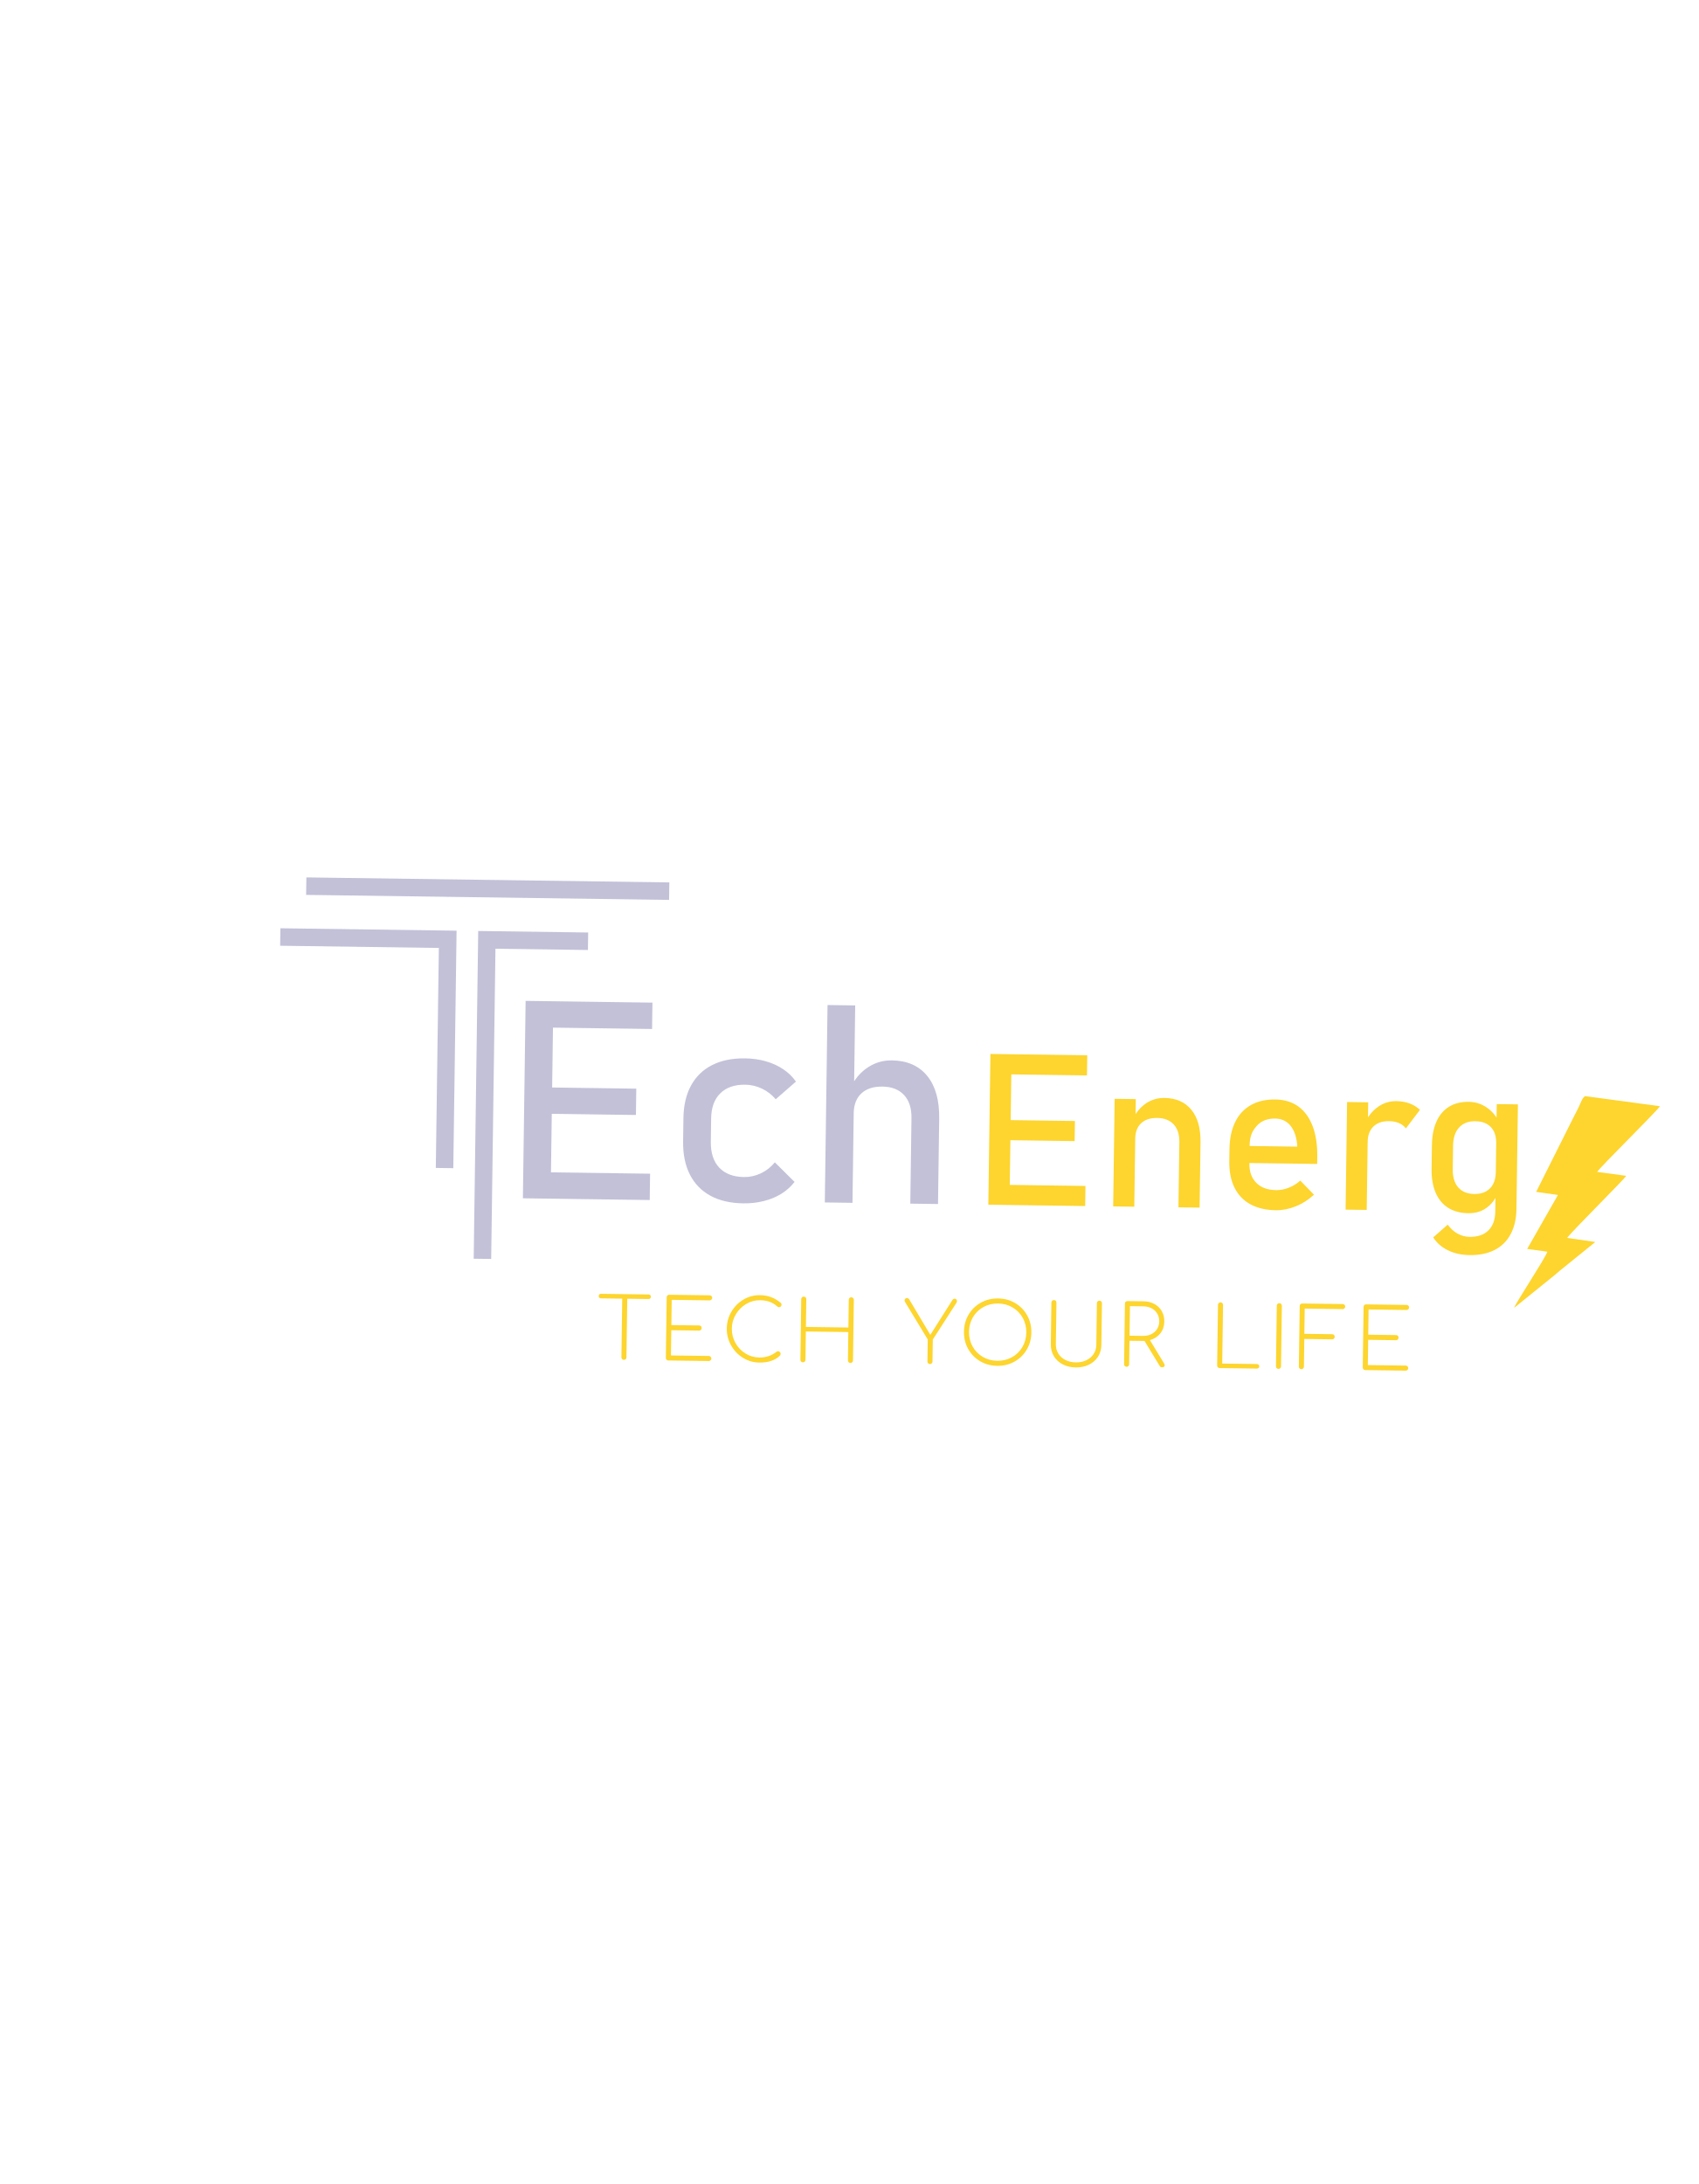
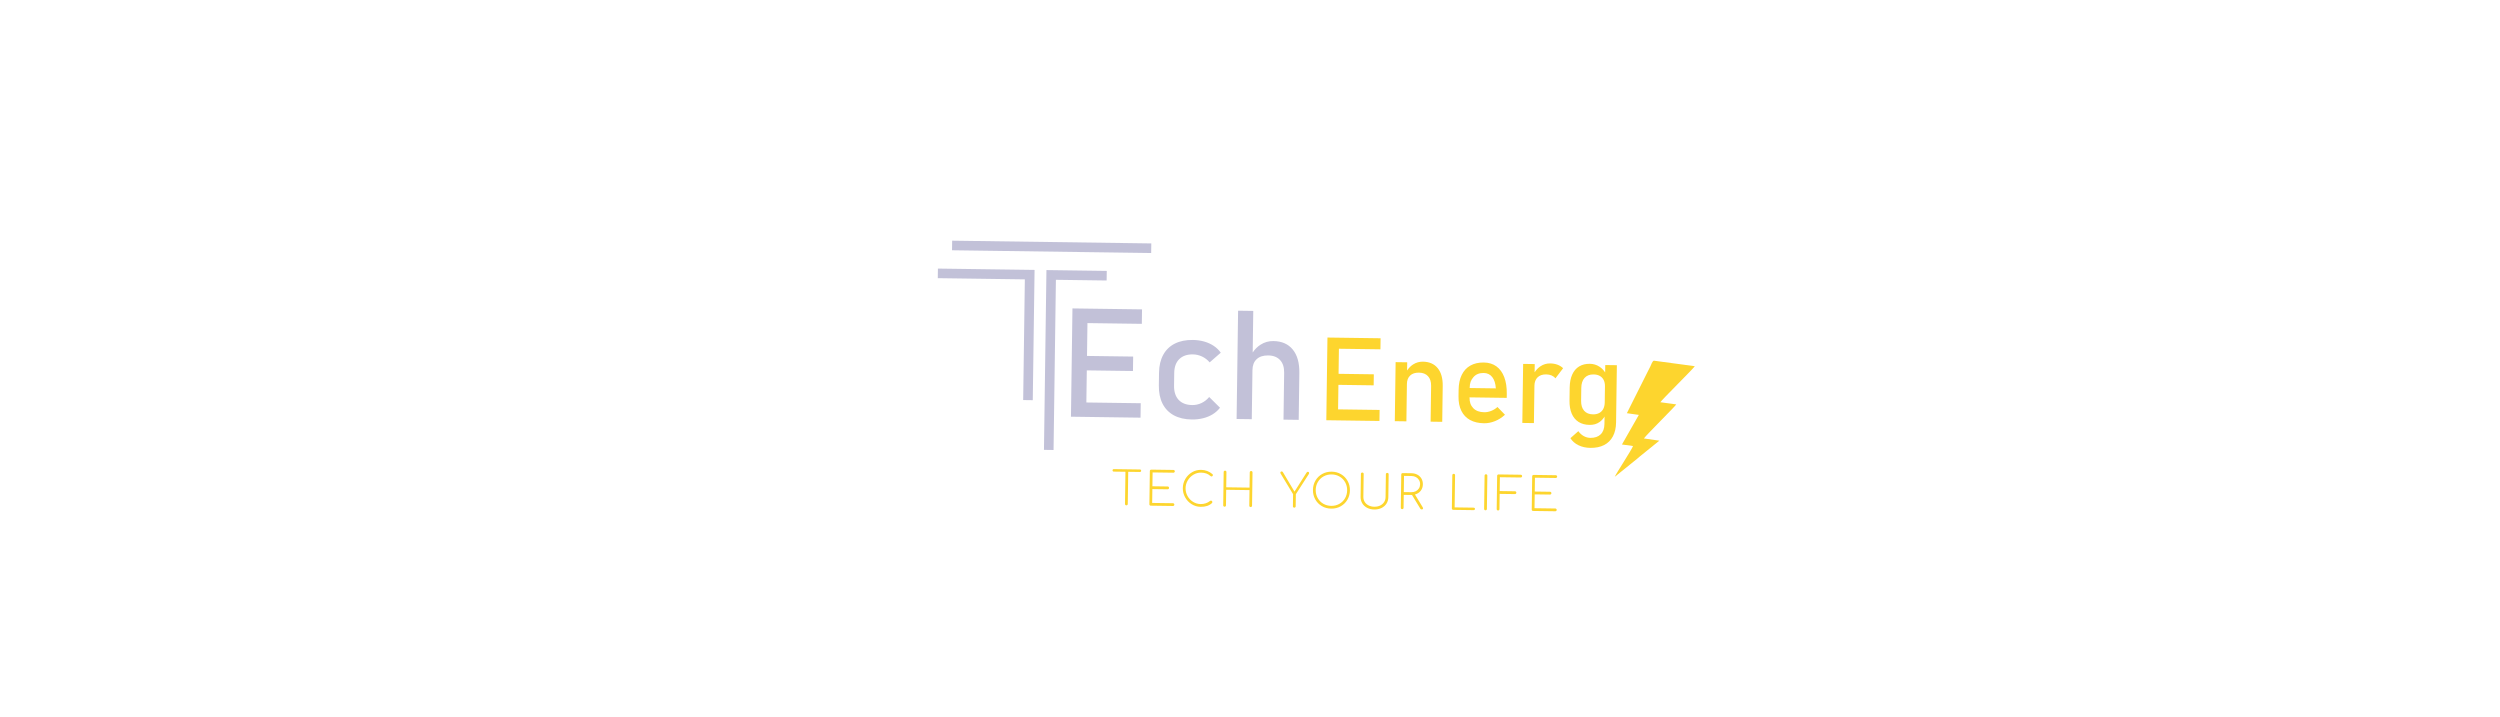
- <svg xmlns="http://www.w3.org/2000/svg" xml:space="preserve" width="700.686mm" height="900.903mm" version="1.1" style="shape-rendering:geometricPrecision; text-rendering:geometricPrecision; image-rendering:optimizeQuality; fill-rule:evenodd; clip-rule:evenodd" viewBox="0 0 26000.6 20000.28">
+ <svg xmlns="http://www.w3.org/2000/svg" xml:space="preserve" width="700.686mm" height="200.903mm" version="1.1" style="shape-rendering:geometricPrecision; text-rendering:geometricPrecision; image-rendering:optimizeQuality; fill-rule:evenodd; clip-rule:evenodd" viewBox="0 0 26000.6 20000.28">
  <defs>
    <style type="text/css">
   
    .fil2 {fill:#FDD52E}
    .fil1 {fill:#FDD52E;fill-rule:nonzero}
    .fil0 {fill:#C2C1D8;fill-rule:nonzero}
   
  </style>
  </defs>
  <g id="Camada_x0020_1">
    <path class="fil0" d="M8252.06 8608.15l218.46 3.02 1517.2 20.94 -5.57 403.59 -1517.2 -20.94 -12.65 916.42 1288.08 17.78 -5.56 402.87 -1288.08 -17.78 -12.36 895.85 1517.18 20.94 -5.56 402.87 -1517.18 -20.94 -218.48 -3.01 -205.69 -2.84 41.72 -3021.6 205.69 2.83zm-3562.1 -1892.81l5556.41 76.69 -3.71 267.69 -5556.39 -76.69 3.69 -267.69zm2898.39 823.91l1415.44 19.54 -3.7 267.69 -1415.43 -19.54 -65.53 4748.67 -267.71 -3.69 65.56 -4748.67 3.69 -267.7 267.68 3.7zm-916.83 3623.17l46.48 -3367.44 -2429.33 -33.53 3.69 -267.69 2429.34 33.53 267.68 3.69 -3.69 267.7 -46.47 3367.43 -267.7 -3.69zm4705.41 542.25c-196.48,-2.71 -364.07,-41.9 -502.08,-116.88 -138.01,-75.69 -242.94,-183.56 -314.77,-325.01 -71.12,-140.75 -105.68,-310.06 -102.95,-507.97l4.91 -355.35c2.7,-195.76 41.89,-361.93 116.85,-499.24 75.67,-138.01 183.54,-242.22 323.55,-312.66 140.05,-71.13 308.65,-104.98 505.13,-102.27 112.07,1.55 217.55,16.48 316.48,44.81 98.94,28.33 187.06,68.56 265.79,121.43 78.02,52.15 143.11,115.48 194.61,189.26l-309.5 270.29c-60.05,-70.36 -130.25,-124.54 -211.99,-163.27 -81.07,-37.99 -165.92,-58.33 -254.59,-59.56 -163.14,-2.25 -290.71,42.1 -382.08,132.36 -91.34,90.25 -137.79,218.03 -140.09,384.71l-4.92 355.35c-2.33,170.24 40.52,302.07 127.93,396.22 88.07,94.14 215.09,142.72 379.64,144.99 90.09,1.25 176.21,-18.14 258.33,-56.72 82.83,-39.3 153.83,-95.09 214.44,-168.02l301.62 299.29c-54.91,71.59 -122.41,131.67 -201.85,181.65 -80.14,49.27 -169.33,86.36 -269,111.22 -99.64,24.87 -204.12,36.91 -315.46,35.37zm2576.18 -1303.13c2.1,-152.5 -35.28,-270.78 -113.59,-354.86 -77.57,-84.08 -187.64,-127.46 -330.2,-129.43 -139.04,-1.92 -245.94,32.8 -322.83,104.09 -76.17,70.6 -115.88,172.22 -117.7,303.44l-18.93 1371.77 -423.44 -5.84 41.71 -3021.6 423.43 5.84 -16.02 1160.08c60.86,-91.06 134.22,-163.96 220.84,-218.67 108.07,-68.76 227.01,-101.87 357.49,-100.07 234.08,3.24 413.89,82.33 540.16,237.31 126.27,154.99 187.12,372.2 183.28,651.67l-18.08 1309.35 -424.16 -5.85 18.04 -1307.23z" />
    <polygon class="fil1" points="15161.53,9417.86 15318.63,9420.03 15485.44,9422.33 16644.03,9438.32 16639.76,9746.51 15481.2,9730.52 15471.53,10430.33 16455.16,10443.9 16450.9,10751.55 15467.29,10737.98 15457.85,11422.08 16616.41,11438.07 16612.17,11745.72 15453.59,11729.73 15286.77,11727.43 15129.68,11725.26 " />
    <path class="fil1" d="M17063.36 10104.49l323.34 4.47 -3.16 229.24c46.49,-71.07 102.53,-127.84 168.67,-170.07 82.54,-52.51 173.34,-78.33 273.03,-76.96 178.73,2.47 316.05,62.87 412.46,181.22 96.43,118.35 142.9,284.22 139.95,497.62l-13.79 999.89 -323.91 -4.47 13.78 -998.25c1.59,-116.45 -26.94,-206.78 -86.75,-270.98 -59.24,-64.21 -143.29,-97.34 -252.15,-98.85 -106.17,-1.46 -187.8,25.59 -246.54,81.13 -58.19,54.98 -88.54,133.66 -89.94,234.96l-14.39 1042.66 -323.33 -4.47 22.73 -1647.14z" />
    <path class="fil1" d="M19129.36 10826.44l730.13 10.08 0 0c-7.89,-134.46 -41.11,-239.47 -99.66,-314.49 -58.58,-75.59 -138.2,-114.06 -238.95,-115.45 -122.43,-1.69 -218.31,37.07 -286.58,116.85 -68.27,79.23 -102.92,155.67 -104.94,303.01zm-3.61 260.54c-1.88,136.5 33.17,227.44 103.65,301.01 71.04,74.13 172.9,112.37 305.05,114.19 65.55,0.91 130.74,-11.73 195.56,-37.4 64.82,-25.1 123.3,-61.67 174.85,-108.63l0 0 209.4 215.79 0 0c-82.34,76.88 -174.71,136.28 -277.12,177.67 -101.88,41.38 -204.55,61.63 -306.93,60.22 -152.21,-2.1 -282.35,-32.6 -389.34,-90.96 -106.99,-58.91 -188.15,-143.99 -242.96,-255.28 -55.36,-111.27 -81.68,-244.91 -79.51,-401.44l2.55 -185.79c2.25,-163.03 31.26,-301.86 87.56,-416.48 55.75,-114.63 136.05,-201.27 240.87,-259.95 104.28,-58.7 229.81,-87.31 375.52,-85.3 137.58,1.9 254.65,38.19 351.18,107.78 96.01,70.13 168.85,170.81 218.5,301.51 49.68,130.73 72.98,287.6 70.45,469.58l-1.47 107.81 -1037.81 -14.33z" />
    <path class="fil1" d="M20621.4 10153.6l323.35 4.47 -3.16 229.7c46.26,-70.35 101.57,-126.83 165.95,-169.49 81.46,-53.6 170.67,-79.45 267.61,-78.11 75.3,1.04 143.39,12.81 203.76,35.32 60.36,22.51 113,55.18 157.91,98.07l-214.65 283.09c-28.2,-35.63 -64.12,-62.66 -107.22,-81.12 -43.08,-18.49 -92.78,-28.39 -150.21,-29.18 -102.38,-1.41 -182.37,26.21 -240.03,81.76 -57.11,56.1 -86.92,134.22 -88.3,234.44l-14.4 1042.66 -323.33 -4.47 22.72 -1647.14z" />
    <path class="fil1" d="M22475.6 11855.35c-120.78,-1.66 -223.32,-29.62 -307.65,-82.78 -84.31,-53.73 -148.25,-130.98 -191.29,-232.35 -43.01,-100.81 -63.55,-221.91 -61.6,-362.74l5 -362.9c1.97,-141.91 25.31,-262.93 70.01,-362.54 44.72,-100.16 109.15,-175.65 192.74,-227.05 83.6,-50.85 183.62,-76.01 300.08,-74.4 97.49,1.35 186.51,28.03 266.52,80.06 63.14,41.07 116.67,94.51 160.31,160.81l2.84 -206.23 323.91 4.47 -22.05 1597.85c-2.1,151.12 -31.52,280.73 -88.8,387.75 -56.72,107.02 -138.57,188.23 -245.5,242.56 -106.39,54.88 -234.06,80.74 -383.56,78.67 -123.5,-1.7 -234.22,-25.98 -331.08,-73.37 -97.4,-47.4 -172.33,-113.43 -225.36,-197.59l221.58 -195.22c41.98,58.55 91.74,104.2 149.8,136.95 58.6,32.24 119.57,49.33 184.04,50.22 124.03,1.71 220.37,-31.09 289.01,-98.39 68.65,-67.32 103.58,-163.26 105.29,-288.39l2.9 -209.53c-33.58,60.51 -80.53,112.22 -140.84,155.07 -75.49,54.22 -167.41,80.58 -276.3,79.07zm428.7 -1072.15l0.05 -3.25c0.54,-67.97 -11.11,-127.16 -35.48,-176.55 -24.8,-49.64 -61.1,-88.08 -108.94,-114.74 -47.84,-26.66 -105.63,-40.46 -174.41,-41.4 -107.24,-1.49 -190.05,30.96 -250,96.76 -59.41,65.82 -89.97,159.12 -91.63,279.36l-4.95 358.57c-1.64,119.7 26.34,212.73 83.94,278.54 58.13,65.8 140.01,99.44 247.26,100.92 68.78,0.95 126.92,-11.79 175.51,-38.2 48.58,-26.43 85.94,-64.37 112.12,-114.93 25.73,-49.78 39.02,-109.17 40.37,-178.69l0.05 -3.33 6.11 -443.06z" />
    <path class="fil2" d="M23515.83 11529.01l333.55 47.31 -471.02 825.93 309.02 42.19c-31.74,100.1 -476.34,770.54 -509.17,859.49l620.65 -500.77c27.95,-24.13 48.56,-42.5 76.88,-65.97l545.73 -441.46 -431.41 -62.37c96.06,-126.3 870.21,-890.55 903.5,-950.06l-443.8 -60.27c38.35,-66.78 889.93,-904.41 961.57,-1004.77l-1137.75 -153.96c-41.76,-5.63 -83.94,121.71 -103.15,160.26 -32.77,65.77 -62.9,123.41 -94.66,186.83l-559.94 1117.62z" />
    <path class="fil1" d="M9929.15 13099.33c10.26,0.14 18.56,3.47 25,9.99 6.35,6.52 9.45,14.92 9.31,25.26 -0.16,10.26 -3.49,18.65 -10.01,24.99 -6.6,6.35 -15,9.45 -25.25,9.31l-325.85 -4.5 -12.39 897.57c-0.16,11.13 -3.93,20.3 -11.35,27.5 -7.39,7.2 -16.67,10.73 -27.8,10.57 -11.11,-0.15 -20.38,-3.93 -27.58,-11.33 -7.1,-7.41 -10.64,-16.67 -10.48,-27.8l12.39 -897.58 -325.85 -4.49c-10.27,-0.14 -18.66,-3.48 -24.99,-10 -6.35,-6.52 -9.46,-15 -9.31,-25.26 0.14,-10.35 3.47,-18.65 10,-24.99 6.52,-6.35 15,-9.45 25.26,-9.31l728.9 10.07zm301.98 1010.08c-11.22,-0.15 -20.38,-3.93 -27.58,-11.33 -7.2,-7.41 -10.74,-16.67 -10.57,-27.8l12.81 -928.53c0.15,-11.13 3.94,-20.29 11.33,-27.49 7.41,-7.21 16.68,-10.73 27.88,-10.58l619.38 8.55c10.34,0.15 19.24,3.92 26.88,11.33 7.64,7.41 11.34,16.68 11.18,27.81 -0.13,10.34 -4.08,19.25 -11.93,26.88 -7.85,7.63 -16.86,11.42 -27.21,11.27l-580.75 -8.01 -5.33 386.27 426.26 5.89c11.13,0.15 20.3,3.93 27.5,11.33 7.2,7.41 10.72,16.67 10.57,27.89 -0.16,11.13 -3.93,20.47 -11.35,28.1 -7.4,7.64 -16.68,11.43 -27.81,11.27l-426.26 -5.88 -5.33 386.28 580.76 8.01c10.35,0.14 19.24,4.18 26.87,12.02 7.63,7.76 11.34,16.86 11.19,27.2 -0.14,11.13 -4.1,20.29 -11.93,27.49 -7.85,7.2 -16.86,10.72 -27.2,10.58l-619.36 -8.55zm1390.86 32.07c-90.14,-1.24 -173.46,-25.79 -250.1,-73.63 -76.66,-47.84 -137.16,-111.8 -181.53,-191.81 -44.46,-80.09 -65.98,-166.04 -64.71,-257.85 1.27,-91.9 24.97,-177.05 71.1,-255.37 46.21,-78.4 108.02,-140.42 185.52,-186.13 77.41,-45.72 162.16,-67.94 253.97,-66.67 120.24,1.66 225.69,41.29 316.53,118.98 7.65,6.1 11.37,14.76 11.2,25.89 -0.13,10.35 -3.65,19.51 -10.64,27.59 -6.97,7.99 -16.51,11.95 -28.5,11.78 -9.48,-0.13 -20.11,-5.41 -32.04,-15.83 -64.41,-59.33 -150.24,-89.73 -257.62,-91.21 -75.55,-1.04 -146.42,18.15 -212.63,57.68 -66.28,39.43 -119.19,92.52 -158.71,159.37 -39.54,66.93 -59.92,138.57 -60.97,214.99 -1.09,78.94 17.02,152.41 54.34,220.31 37.24,67.91 88.4,122.09 153.59,162.47 65.09,40.38 135.85,61.1 212.28,62.15 101.29,1.4 190.56,-28.67 267.85,-90.3 6.06,-4.18 12.52,-6.27 19.4,-6.17 10.34,0.14 19.5,4.09 27.57,11.94 8.06,7.86 12.01,17.39 11.87,28.52 -0.17,11.21 -3.33,20.12 -9.43,26.91 -74.82,72.88 -180.96,108.29 -318.34,106.39zm668.93 -3.64c-11.21,-0.15 -20.38,-3.93 -27.58,-11.33 -7.21,-7.41 -10.72,-16.67 -10.58,-27.8l12.82 -928.53c0.16,-11.13 3.93,-20.29 11.34,-27.49 7.4,-7.21 16.66,-10.73 27.89,-10.58 11.13,0.16 20.28,3.94 27.5,11.34 7.2,7.4 10.72,16.67 10.56,27.8l-5.87 424.96 650.33 8.98 5.86 -424.96c0.15,-11.13 3.94,-20.3 11.33,-27.5 7.4,-7.2 16.68,-10.73 27.81,-10.57 10.34,0.14 19.34,3.92 26.88,11.32 7.64,7.41 11.42,16.68 11.27,27.81l-12.81 928.53c-0.17,11.13 -4.2,20.29 -12.03,27.48 -7.75,7.2 -16.86,10.73 -27.2,10.58 -11.13,-0.15 -20.29,-3.93 -27.5,-11.33 -7.2,-7.41 -10.73,-16.67 -10.56,-27.8l5.99 -434.01 -650.33 -8.97 -5.99 434c-0.14,11.13 -3.93,20.3 -11.33,27.5 -7.4,7.2 -16.67,10.73 -27.8,10.57zm2324.25 -973.84c10.34,0.15 18.64,3.65 24.98,10.61 6.34,6.96 9.44,15.61 9.29,25.95 -0.13,9.39 -2.42,17.54 -6.76,24.35l-363.27 564.29 -4.66 337.42c-0.16,11.12 -3.93,20.29 -11.35,27.49 -7.39,7.2 -16.66,10.73 -27.88,10.57 -11.13,-0.15 -20.3,-3.93 -27.5,-11.33 -7.2,-7.41 -10.72,-16.67 -10.56,-27.8l4.66 -337.42 -347.56 -574.1c-5,-9.55 -7.5,-17.67 -7.41,-24.54 0.15,-10.35 3.74,-18.9 10.7,-25.68 6.96,-6.77 15.97,-10.04 27.19,-9.88 11.13,0.15 21.31,5.42 30.64,15.9l326.01 547.98 335.76 -529.89c6.21,-9.31 12.03,-15.66 17.65,-19.06 5.69,-3.32 12.33,-4.96 20.07,-4.86zm650.68 1027.77c-97.02,-1.34 -184.44,-25.06 -262.41,-71.27 -77.89,-46.12 -138.85,-108.79 -182.88,-187.92 -43.96,-79.21 -65.26,-167.33 -63.92,-264.27 1.33,-96.16 25.04,-183.22 71.17,-261.2 46.21,-77.88 108.87,-138.84 188.01,-182.88 79.2,-43.95 167.24,-65.26 264.26,-63.92 96.16,1.33 183.22,25.05 261.2,71.17 77.88,46.21 138.84,108.88 182.88,188.01 43.95,79.21 65.27,166.9 63.95,263.05 -1.34,96.94 -25.08,184.44 -71.19,262.41 -46.22,77.89 -108.89,138.85 -188,182.8 -79.22,44.04 -166.91,65.35 -263.07,64.02zm1.07 -77.29c81.54,1.13 156.15,-16.88 223.61,-54.21 67.48,-37.25 120.81,-89.12 159.89,-155.54 39.19,-66.41 59.26,-140.92 60.4,-223.25 1.11,-81.64 -16.9,-156.15 -54.23,-223.62 -37.25,-67.47 -89.11,-120.8 -155.54,-159.89 -66.41,-39.18 -140.48,-59.33 -222.02,-60.46 -82.43,-1.13 -157.37,16.96 -224.85,54.29 -67.47,37.25 -120.79,89.12 -159.89,155.54 -39.18,66.41 -59.33,140.4 -60.44,222.03 -1.14,82.34 16.95,157.37 54.27,224.84 37.25,67.47 89.13,120.8 155.54,159.89 66.41,39.18 140.84,59.25 223.26,60.38zm1200.7 101.62c-74.69,-1.03 -141.26,-16.73 -199.62,-47.19 -58.46,-30.46 -103.61,-72.3 -135.48,-125.52 -31.88,-53.23 -47.4,-113.79 -46.45,-181.6l8.8 -638.75c0.17,-12 3.96,-21.43 11.36,-28.2 7.39,-6.76 16.65,-10.03 27.88,-9.87 11.98,0.16 21.34,3.68 28.11,10.65 6.77,6.96 10.11,16.48 9.94,28.48l-8.8 638.75c-0.72,52.34 11.75,99.3 37.35,140.87 25.61,41.57 61.67,74.33 108.12,98.1 46.46,23.86 99.78,36.16 159.84,36.99 60.09,0.83 113.72,-10 160.8,-32.56 47.1,-22.48 84.24,-54.23 111.4,-95.08 27.17,-40.84 41.12,-87.43 41.84,-139.77l8.83 -638.75c0.16,-12 3.94,-21.42 11.33,-28.19 7.41,-6.77 16.67,-10.03 27.88,-9.88 12.01,0.17 21.44,3.69 28.21,10.65 6.77,6.97 10.03,16.49 9.87,28.49l-8.83 638.75c-0.92,67.81 -18.27,127.92 -52.05,180.24 -33.76,52.32 -80.33,92.89 -139.5,121.73 -59.18,28.83 -126.15,42.69 -200.83,41.66zm1352.24 -61.16c6.69,12.09 9.95,21.96 9.84,29.7 -0.13,9.48 -3.88,16.73 -11.26,21.76 -7.27,5.03 -17.84,7.49 -31.58,7.3 -8.59,-0.12 -15.44,-1.95 -20.52,-5.41 -5.18,-3.55 -9.79,-8.75 -13.96,-15.67l-231.78 -381.9 -23.12 -0.32 -207.36 -2.86 -4.97 360.63c-0.16,11.12 -3.76,20.29 -10.73,27.5 -6.97,7.21 -16.41,10.73 -28.4,10.56 -11.23,-0.15 -20.38,-3.93 -27.59,-11.33 -7.2,-7.41 -10.73,-16.67 -10.57,-27.8l12.82 -928.53c0.16,-11.99 3.94,-21.42 11.33,-28.19 7.41,-6.76 16.67,-10.03 27.88,-9.87l245.95 3.39c61.83,0.85 117.02,14.49 165.53,40.9 48.6,26.41 86.35,63.01 113.19,109.73 26.83,46.81 39.84,99.77 39.01,158.98 -0.97,70.42 -21.36,130.92 -61.1,181.41 -39.84,50.59 -92.82,84.81 -159.26,102.76l216.65 357.26zm-321.31 -421.74c47.2,0.65 89.41,-8.25 126.54,-26.61 37.2,-18.44 66.52,-44.64 88.04,-78.69 21.52,-34.06 32.56,-72.51 33.15,-115.46 0.61,-43.73 -9.37,-83.17 -29.93,-118.24 -20.56,-35.07 -49.13,-62.51 -85.82,-82.32 -36.59,-19.81 -78.54,-30.04 -125.74,-30.69l-207.36 -2.86 -6.23 452 207.35 2.87zm1171.89 492.7c-10.33,-0.15 -19.33,-3.92 -26.88,-11.33 -7.63,-7.41 -11.43,-16.68 -11.26,-27.81l12.8 -928.53c0.16,-11.12 4.2,-20.29 12.03,-27.48 7.76,-7.2 16.85,-10.73 27.2,-10.58 11.12,0.15 20.3,3.93 27.5,11.33 7.2,7.41 10.72,16.67 10.56,27.8l-12.38 897.58 529.3 7.3c11.13,0.15 20.29,3.5 27.51,10.03 7.21,6.54 10.74,15.02 10.6,25.28 -0.13,10.35 -3.9,18.64 -11.3,24.97 -7.39,6.34 -16.64,9.43 -27.77,9.27l-567.91 -7.83zm900.45 12.42c-11.22,-0.15 -20.38,-3.93 -27.58,-11.33 -7.2,-7.41 -10.73,-16.67 -10.57,-27.8l12.81 -928.53c0.15,-11.13 3.94,-20.29 11.33,-27.49 7.41,-7.2 16.68,-10.73 27.89,-10.57 11.12,0.15 20.3,3.93 27.5,11.33 7.2,7.41 10.72,16.67 10.57,27.8l-12.81 928.52c-0.16,11.13 -3.93,20.3 -11.35,27.5 -7.39,7.2 -16.66,10.73 -27.79,10.57zm350.54 4.84c-11.13,-0.15 -20.28,-3.93 -27.5,-11.33 -7.2,-7.41 -10.72,-16.67 -10.56,-27.8l12.82 -928.53c0.14,-11.13 3.93,-20.29 11.33,-27.49 7.4,-7.21 16.67,-10.73 27.8,-10.58l619.45 8.55c10.25,0.15 19.25,3.92 26.88,11.33 7.64,7.41 11.34,16.68 11.18,27.81 -0.13,10.34 -4.09,19.25 -11.93,26.88 -7.84,7.63 -16.95,11.42 -27.2,11.27l-580.85 -8.01 -5.34 386.27 426.28 5.89c11.21,0.15 20.38,3.93 27.59,11.33 7.2,7.41 10.71,16.67 10.57,27.89 -0.16,11.13 -3.95,20.47 -11.35,28.1 -7.42,7.64 -16.69,11.43 -27.89,11.27l-426.28 -5.88 -5.87 424.96c-0.14,11.13 -3.93,20.3 -11.32,27.5 -7.32,7.2 -16.68,10.73 -27.81,10.57zm977.83 13.5c-11.23,-0.16 -20.38,-3.94 -27.58,-11.34 -7.21,-7.4 -10.74,-16.67 -10.58,-27.8l12.82 -928.52c0.14,-11.13 3.93,-20.3 11.33,-27.5 7.41,-7.2 16.68,-10.72 27.88,-10.57l619.37 8.55c10.35,0.14 19.25,3.92 26.88,11.33 7.65,7.41 11.35,16.67 11.18,27.8 -0.13,10.35 -4.08,19.25 -11.92,26.88 -7.86,7.63 -16.87,11.42 -27.21,11.28l-580.76 -8.02 -5.33 386.28 426.26 5.88c11.13,0.16 20.31,3.94 27.5,11.34 7.2,7.4 10.73,16.67 10.58,27.88 -0.16,11.13 -3.93,20.47 -11.35,28.11 -7.4,7.64 -16.67,11.42 -27.81,11.27l-426.26 -5.89 -5.33 386.28 580.76 8.02c10.34,0.14 19.24,4.18 26.87,12.02 7.64,7.76 11.34,16.85 11.19,27.2 -0.15,11.13 -4.11,20.29 -11.94,27.49 -7.85,7.19 -16.85,10.72 -27.2,10.58l-619.35 -8.55z" />
  </g>
</svg>
